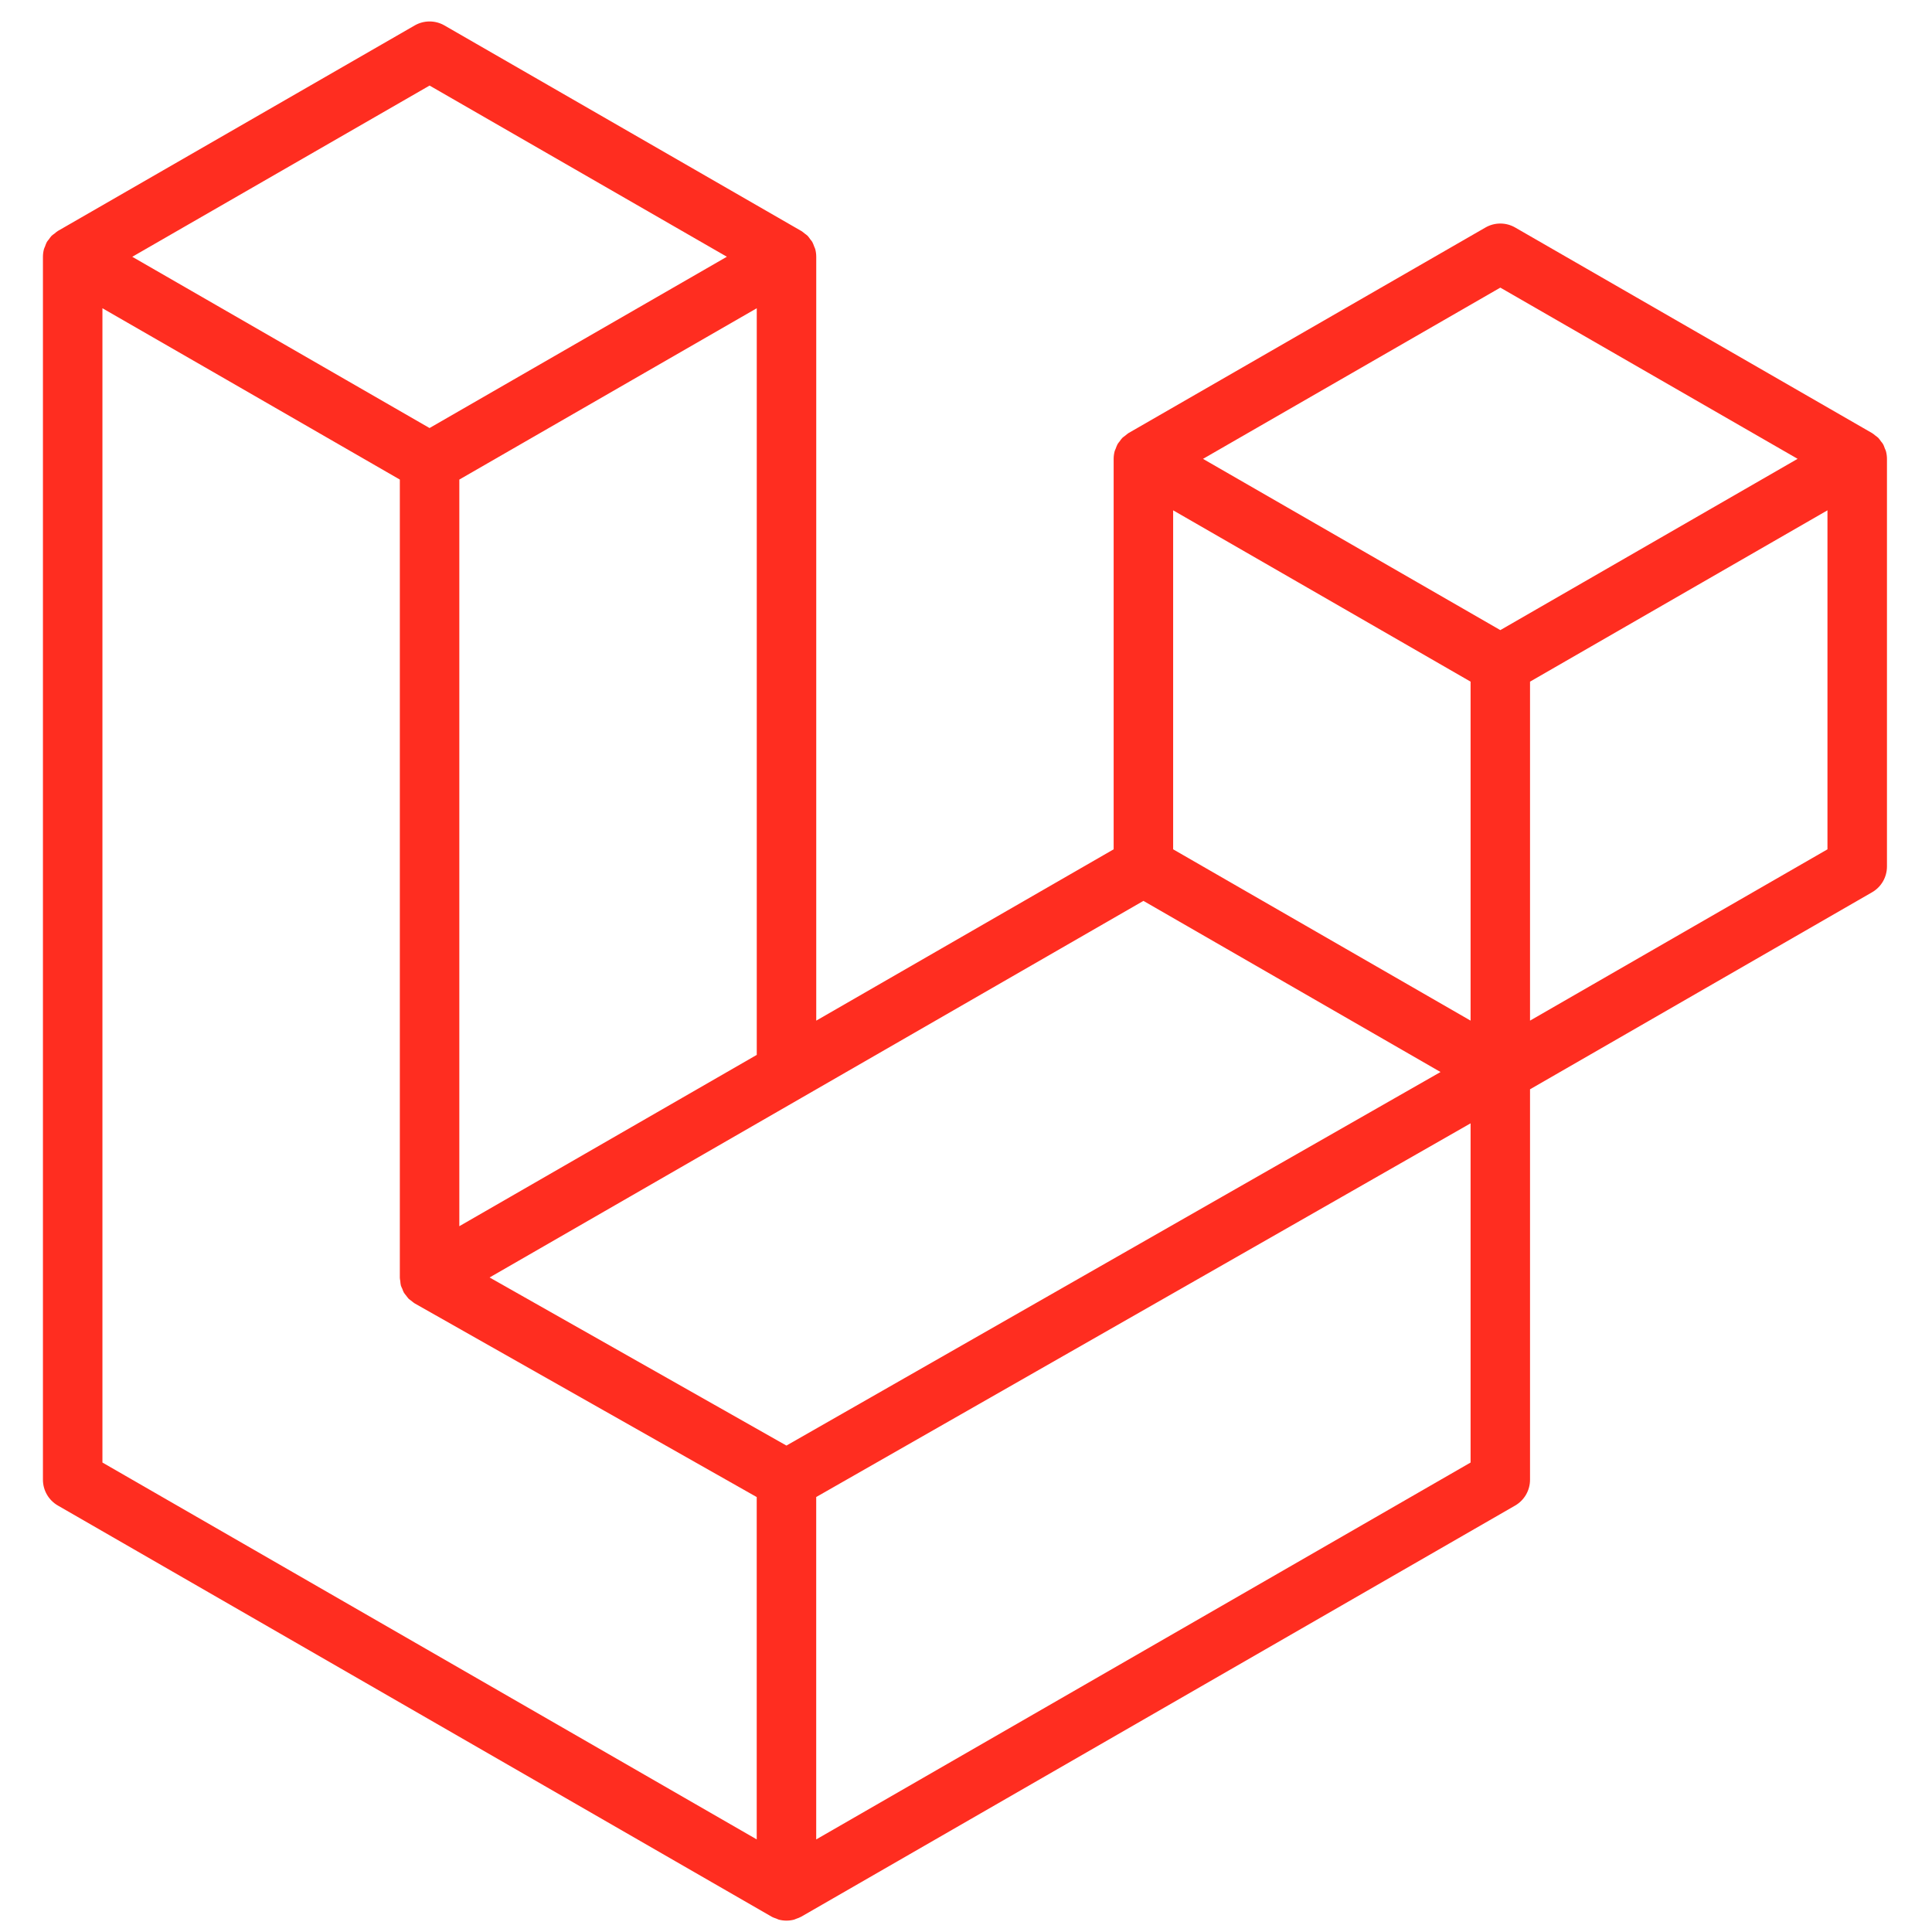
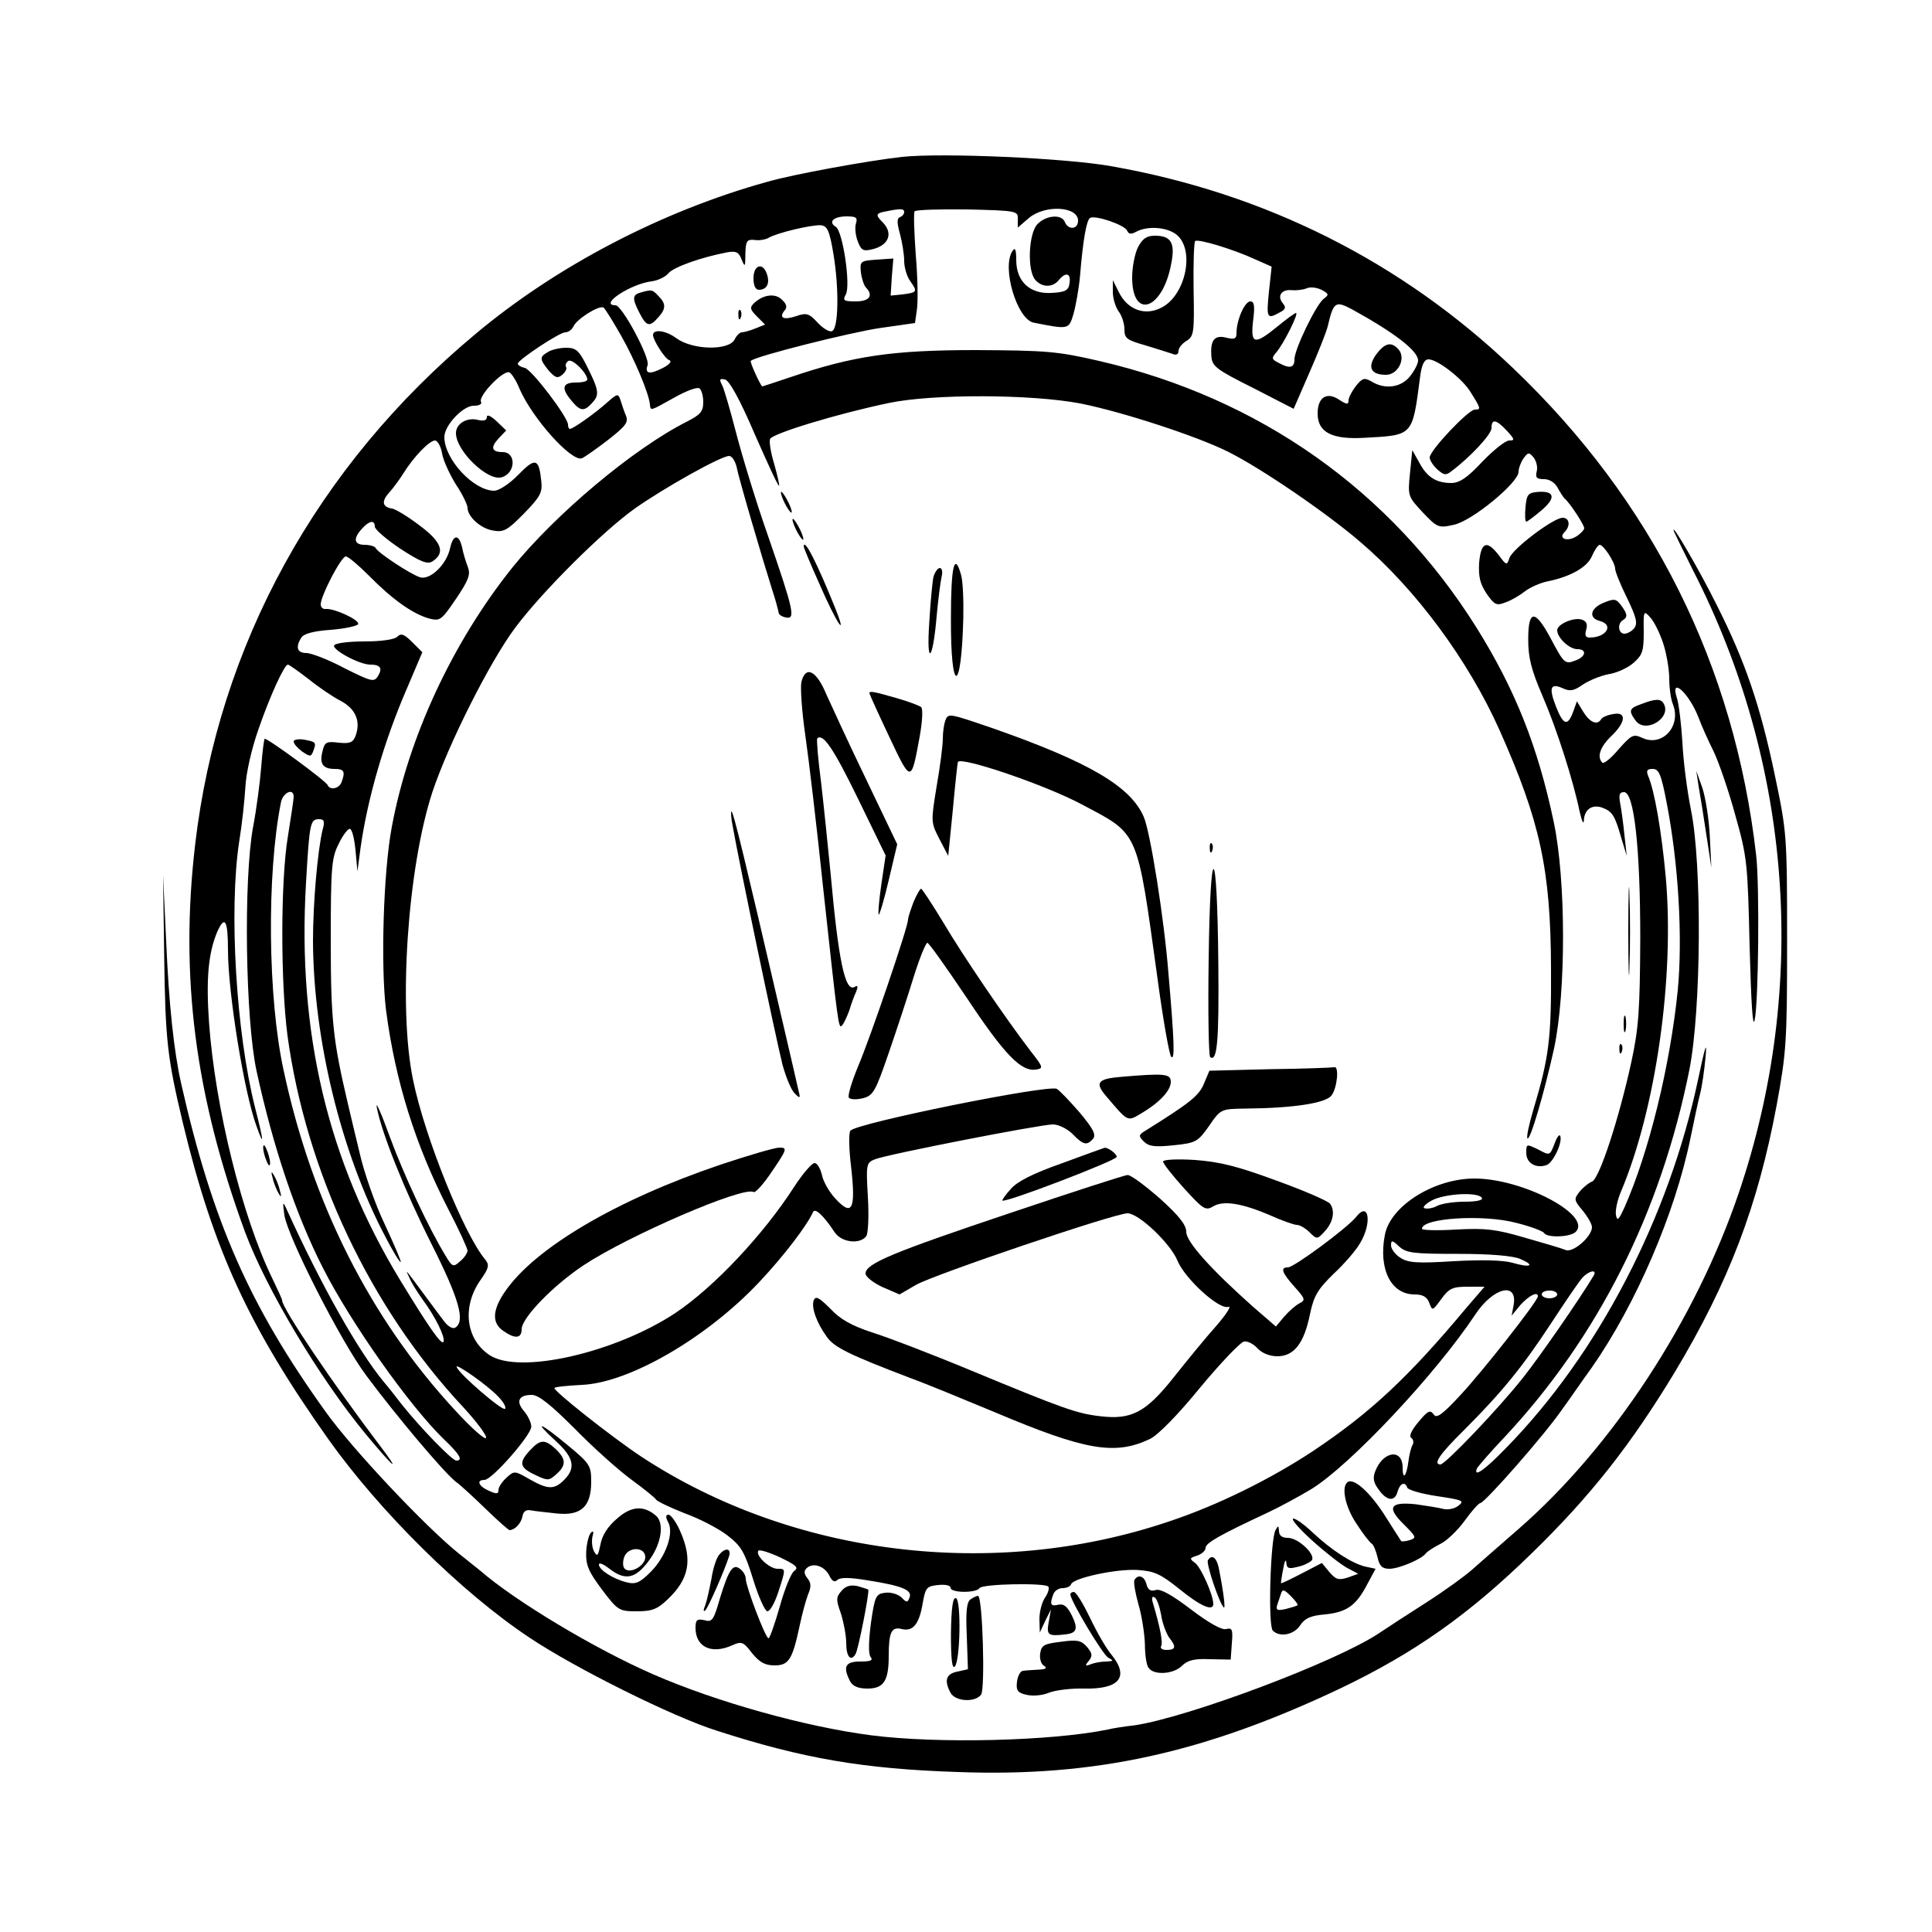
- <svg xmlns="http://www.w3.org/2000/svg" width="166" height="166" viewBox="0 0 166 166" fill="none">
-   <path fill-rule="evenodd" clip-rule="evenodd" d="M162.041 38.759C162.099 38.977 162.129 39.201 162.13 39.426V74.452C162.13 74.902 162.011 75.344 161.786 75.733C161.561 76.122 161.237 76.444 160.847 76.668L131.462 93.594V127.141C131.462 128.054 130.977 128.897 130.186 129.357L68.847 164.683C68.707 164.763 68.554 164.814 68.401 164.868C68.343 164.887 68.289 164.922 68.228 164.938C67.8 165.051 67.349 165.051 66.92 164.938C66.85 164.919 66.786 164.881 66.719 164.855C66.579 164.804 66.432 164.76 66.298 164.683L4.972 129.357C4.583 129.133 4.259 128.81 4.034 128.421C3.808 128.032 3.69 127.591 3.689 127.141L3.689 22.063C3.689 21.834 3.721 21.61 3.779 21.393C3.798 21.32 3.843 21.253 3.868 21.179C3.916 21.045 3.961 20.908 4.031 20.783C4.079 20.7 4.149 20.633 4.206 20.557C4.28 20.454 4.347 20.349 4.433 20.26C4.506 20.186 4.602 20.132 4.685 20.068C4.778 19.992 4.861 19.909 4.966 19.848L35.633 2.185C36.022 1.961 36.462 1.844 36.91 1.844C37.358 1.844 37.798 1.961 38.186 2.185L68.851 19.848H68.857C68.959 19.912 69.045 19.992 69.138 20.065C69.221 20.129 69.313 20.186 69.387 20.257C69.476 20.349 69.54 20.454 69.616 20.557C69.671 20.633 69.744 20.7 69.789 20.783C69.862 20.911 69.904 21.045 69.955 21.179C69.98 21.253 70.025 21.32 70.044 21.396C70.103 21.614 70.133 21.838 70.133 22.063V87.694L95.686 72.974V39.423C95.686 39.2 95.718 38.973 95.775 38.759C95.798 38.683 95.839 38.615 95.865 38.542C95.916 38.408 95.96 38.271 96.031 38.146C96.079 38.063 96.149 37.996 96.203 37.92C96.279 37.818 96.343 37.712 96.433 37.623C96.506 37.549 96.599 37.495 96.681 37.431C96.777 37.355 96.86 37.272 96.962 37.211L127.633 19.548C128.021 19.324 128.461 19.206 128.91 19.206C129.358 19.206 129.798 19.324 130.186 19.548L160.85 37.211C160.959 37.275 161.042 37.355 161.137 37.428C161.217 37.492 161.31 37.549 161.383 37.62C161.473 37.712 161.536 37.818 161.613 37.92C161.67 37.996 161.741 38.063 161.785 38.146C161.859 38.271 161.9 38.408 161.951 38.542C161.98 38.615 162.021 38.683 162.041 38.759ZM157.018 72.974V43.848L146.287 50.028L131.462 58.568V87.694L157.021 72.974H157.018ZM126.354 125.663V96.518L111.771 104.85L70.13 128.626V158.046L126.354 125.663ZM8.801 26.485V125.663L65.018 158.043V128.629L35.649 112L35.64 111.994L35.627 111.988C35.528 111.93 35.445 111.847 35.353 111.777C35.273 111.713 35.18 111.662 35.11 111.592L35.104 111.582C35.021 111.502 34.963 111.403 34.893 111.314C34.829 111.228 34.753 111.154 34.702 111.065L34.699 111.055C34.641 110.96 34.606 110.845 34.565 110.736C34.523 110.64 34.469 110.551 34.443 110.449C34.411 110.328 34.405 110.197 34.392 110.072C34.379 109.976 34.354 109.881 34.354 109.785V109.778V41.205L19.532 32.662L8.801 26.485ZM36.913 7.35L11.364 22.063L36.907 36.777L62.453 22.06L36.907 7.35H36.913ZM50.2 99.174L65.022 90.637V26.485L54.291 32.665L39.466 41.205V105.357L50.2 99.174ZM128.91 24.713L103.363 39.426L128.91 54.14L154.453 39.423L128.91 24.713ZM126.354 58.568L111.529 50.028L100.798 43.848V72.974L115.619 81.511L126.354 87.694V58.568ZM67.571 124.205L105.042 102.803L123.772 92.109L98.245 77.405L68.854 94.334L42.066 109.762L67.571 124.205Z" fill="#FF2D20" />
+ <svg xmlns="http://www.w3.org/2000/svg" version="1.0" width="500pt" height="500pt" viewBox="0 0 500 500" preserveAspectRatio="xMidYMid meet">
+   <g transform="translate(0,500) scale(0.1,-0.1)" fill="#000000" stroke="none">
+     <path d="M2335 4594 c-83 -9 -283 -45 -351 -65 -270 -75 -543 -217 -753 -393 -411 -342 -666 -807 -726 -1322 -40 -342 0 -650 129 -1002 55 -148 193 -379 313 -524 73 -88 93 -104 36 -29 -120 158 -253 355 -253 376 0 3 -12 29 -26 58 -77 158 -147 440 -163 660 -8 113 -2 180 21 235 20 45 28 30 28 -47 0 -110 42 -370 74 -456 20 -56 19 -41 -4 49 -49 194 -68 510 -41 688 7 42 14 106 16 141 2 37 16 99 34 150 30 87 67 167 76 167 3 0 27 -17 53 -37 26 -21 64 -47 84 -57 39 -21 52 -53 38 -91 -7 -17 -15 -20 -44 -17 -31 4 -36 1 -41 -21 -9 -33 0 -47 31 -47 25 0 28 -7 18 -34 -6 -17 -30 -22 -36 -8 -4 11 -159 124 -163 120 -2 -2 -6 -34 -9 -73 -3 -38 -12 -108 -21 -155 -25 -136 -20 -498 9 -632 43 -197 101 -370 171 -508 73 -144 225 -359 314 -445 41 -39 50 -55 32 -55 -11 0 -94 86 -141 145 -17 22 -38 49 -47 59 -66 80 -161 248 -251 446 -10 22 -11 21 -6 -15 9 -57 146 -327 212 -415 78 -105 201 -251 232 -275 14 -10 49 -43 79 -72 30 -29 57 -53 60 -53 14 1 29 17 33 35 2 14 10 19 23 16 11 -2 41 -5 67 -8 62 -6 88 18 88 82 0 42 -3 47 -61 95 -71 59 -92 67 -31 11 47 -43 53 -70 22 -101 -26 -26 -42 -25 -90 2 -38 22 -39 22 -59 4 -12 -11 -21 -25 -21 -32 0 -11 -5 -11 -25 -2 -27 12 -33 28 -11 28 19 0 121 116 121 138 0 9 -8 27 -18 39 -23 26 -15 43 19 43 18 0 49 -25 112 -88 48 -49 114 -108 147 -132 33 -24 61 -47 63 -51 2 -4 35 -20 73 -35 39 -14 89 -40 112 -58 35 -27 44 -42 66 -113 14 -46 31 -83 37 -83 7 0 19 22 28 49 20 62 20 61 -2 61 -21 0 -59 36 -49 47 4 3 29 -5 57 -18 41 -20 48 -26 35 -35 -8 -6 -25 -48 -37 -92 -13 -45 -26 -82 -29 -82 -8 0 -59 135 -59 154 0 8 -6 19 -14 25 -19 16 -30 -1 -53 -76 -16 -56 -20 -62 -40 -56 -19 4 -23 1 -23 -20 0 -50 42 -69 95 -45 24 11 29 9 51 -20 20 -24 33 -32 59 -32 37 0 46 16 65 105 6 28 15 62 21 78 9 20 8 31 -1 42 -9 11 -10 19 -3 26 16 16 46 7 59 -18 7 -15 14 -19 21 -12 7 7 32 7 79 -1 89 -14 115 -25 108 -44 -5 -14 -8 -14 -21 0 -9 8 -27 14 -42 12 -24 -3 -27 -8 -37 -78 -6 -47 -7 -80 -1 -88 7 -9 1 -12 -27 -12 -39 0 -45 -14 -26 -51 7 -13 21 -19 45 -19 42 0 55 20 55 84 0 62 7 77 34 70 29 -7 45 13 54 67 7 40 10 44 40 47 18 2 32 -1 32 -7 0 -14 67 -14 75 -1 7 11 168 14 178 4 3 -4 0 -16 -8 -28 -8 -11 -15 -36 -15 -56 l1 -35 14 30 15 30 -6 -33 c-6 -33 -2 -37 41 -32 32 3 36 14 19 49 -12 24 -21 31 -35 28 -20 -5 -23 1 -13 27 3 9 14 16 24 16 10 0 20 4 22 10 5 16 116 40 171 37 45 -3 60 -10 110 -50 54 -44 87 -58 87 -38 0 23 -32 95 -47 106 -15 11 -15 13 5 19 12 4 22 13 22 20 0 13 38 34 160 91 30 14 82 42 115 62 101 63 320 296 423 451 47 71 111 86 99 23 l-5 -26 23 28 c22 24 45 36 45 22 0 -12 -143 -194 -200 -255 -49 -53 -63 -62 -70 -50 -9 12 -15 9 -39 -20 -18 -21 -25 -37 -19 -41 6 -4 7 -12 4 -18 -4 -6 -9 -26 -11 -43 -5 -39 -15 -50 -15 -16 0 50 -51 43 -71 -10 -7 -17 -4 -30 9 -47 21 -30 42 -32 49 -5 6 21 19 27 25 10 2 -6 37 -16 77 -22 67 -10 72 -12 55 -25 -10 -8 -28 -11 -39 -8 -11 3 -43 8 -71 12 -67 7 -76 -8 -31 -52 32 -32 34 -35 15 -41 -11 -3 -21 -4 -22 -2 -1 1 -21 33 -44 69 -39 60 -81 97 -96 82 -15 -15 -3 -66 25 -107 16 -25 34 -48 39 -51 5 -3 11 -19 15 -35 5 -23 12 -30 31 -30 24 0 84 25 94 40 3 4 19 15 37 24 17 8 46 36 64 61 18 25 36 45 40 45 11 0 165 175 210 240 22 30 56 80 78 110 114 163 216 399 256 595 9 44 20 96 25 115 5 19 11 62 14 95 4 44 -1 28 -19 -57 -76 -360 -259 -712 -497 -955 -55 -57 -85 -78 -76 -54 2 5 34 42 72 82 242 259 404 581 478 950 31 156 33 534 4 674 -10 50 -20 128 -22 175 -3 47 -9 97 -14 113 -19 58 30 15 55 -48 8 -22 26 -62 40 -90 13 -27 39 -102 56 -165 31 -109 32 -126 37 -340 4 -146 8 -213 13 -190 10 44 13 347 4 426 -56 491 -268 917 -630 1262 -287 274 -640 452 -1040 522 -117 21 -437 35 -540 24z m5 -143 c0 -5 -5 -11 -11 -13 -8 -3 -8 -14 0 -43 6 -22 11 -54 11 -70 0 -17 7 -41 16 -53 19 -27 18 -29 -21 -34 l-30 -3 3 48 4 48 -44 -3 c-41 -3 -43 -4 -40 -33 2 -16 8 -34 13 -39 20 -21 9 -36 -26 -36 -31 0 -35 2 -26 18 13 24 -8 164 -26 175 -21 13 -5 27 28 27 25 0 29 -3 24 -19 -3 -10 -1 -31 5 -46 9 -23 14 -26 38 -20 42 10 54 41 27 69 -20 20 -19 24 8 29 39 8 47 7 47 -2z m294 -18 l0 -22 29 25 c42 35 127 30 127 -7 0 -23 -25 -25 -34 -4 -8 22 -50 18 -72 -6 -22 -25 -26 -118 -5 -143 17 -20 45 -21 61 -1 18 22 32 18 28 -7 -2 -19 -10 -24 -45 -26 -57 -4 -93 29 -93 85 0 28 -3 34 -10 23 -28 -43 12 -176 55 -185 91 -18 91 -18 103 22 6 21 14 65 17 98 8 97 17 145 26 151 13 8 90 -18 96 -33 4 -9 10 -10 23 -3 31 17 85 12 108 -10 45 -43 18 -158 -44 -187 -42 -21 -86 -4 -108 40 l-16 32 0 -31 c0 -16 7 -39 15 -50 8 -10 15 -31 15 -46 0 -24 6 -28 55 -42 30 -9 61 -19 70 -22 9 -4 15 -1 15 8 0 7 9 19 21 26 19 12 20 22 18 133 -1 66 1 122 4 125 6 7 99 -21 155 -47 l43 -19 -7 -65 c-7 -68 -5 -72 27 -54 16 8 18 13 9 24 -16 19 -3 37 23 34 12 -1 30 1 39 5 9 4 26 2 38 -4 19 -10 20 -13 6 -23 -20 -15 -76 -131 -76 -157 0 -22 -12 -25 -41 -9 -18 9 -19 12 -6 27 19 22 59 102 51 102 -3 0 -25 -16 -48 -35 -60 -49 -70 -46 -63 15 5 38 3 50 -7 50 -15 0 -36 -49 -36 -82 0 -15 -5 -17 -26 -12 -31 8 -42 -6 -39 -48 2 -26 12 -34 108 -82 l105 -54 40 92 c22 50 44 105 48 121 15 64 20 67 62 45 111 -61 172 -108 172 -133 0 -8 -9 -26 -21 -41 -23 -29 -65 -35 -100 -13 -18 10 -23 9 -40 -12 -10 -13 -19 -30 -19 -37 0 -12 -5 -11 -25 2 -32 21 -55 5 -55 -36 0 -49 37 -68 122 -63 126 7 123 4 143 156 4 33 11 47 22 47 23 0 88 -50 109 -85 27 -43 27 -45 11 -45 -17 0 -117 -106 -117 -124 0 -7 9 -21 20 -31 17 -15 22 -16 37 -4 48 36 103 95 103 111 0 25 12 23 40 -7 20 -22 21 -25 6 -25 -10 0 -41 -25 -70 -55 -38 -41 -59 -55 -80 -55 -39 0 -63 15 -83 53 l-18 32 -6 -60 c-6 -59 -5 -60 33 -101 38 -40 41 -41 81 -32 47 10 167 109 167 137 0 9 6 25 13 35 12 16 14 16 26 2 7 -9 11 -25 8 -36 -4 -16 0 -20 19 -20 14 0 28 -9 35 -22 7 -13 15 -25 18 -28 12 -9 51 -68 51 -77 0 -4 -9 -14 -20 -21 -24 -15 -48 -6 -31 11 16 16 13 37 -5 37 -24 0 -132 -82 -138 -105 -6 -19 -8 -18 -27 8 -31 40 -46 35 -51 -19 -2 -36 2 -54 19 -80 21 -30 26 -32 49 -23 15 5 37 18 51 29 13 10 38 21 56 25 61 12 105 37 117 66 7 16 16 29 20 29 10 0 40 -46 40 -62 0 -7 14 -42 31 -76 24 -50 28 -66 18 -78 -6 -8 -18 -14 -25 -14 -16 0 -19 26 -4 35 13 8 12 16 -5 39 -13 17 -18 17 -45 6 -34 -14 -40 -39 -10 -47 38 -10 17 -43 -26 -43 -11 0 -13 6 -9 20 4 14 1 22 -10 26 -20 8 -65 -11 -65 -27 0 -19 31 -49 52 -49 25 0 23 -19 -4 -29 -28 -11 -30 -9 -66 59 -40 74 -57 72 -57 -5 0 -47 8 -79 37 -146 37 -86 79 -217 96 -299 6 -25 10 -35 11 -24 1 29 21 43 47 34 27 -10 33 -20 50 -79 l14 -46 -6 54 c-3 30 -8 67 -11 82 -4 22 -2 29 10 29 26 0 42 -143 42 -380 -1 -184 -4 -230 -23 -318 -32 -147 -83 -303 -102 -310 -8 -3 -22 -14 -32 -26 -15 -19 -15 -22 8 -49 13 -16 24 -35 24 -43 0 -24 -49 -67 -68 -59 -9 4 -57 18 -106 32 -75 22 -102 25 -177 21 -49 -3 -89 -2 -89 2 0 28 160 38 245 15 36 -9 68 -21 71 -26 8 -13 68 -11 82 3 43 43 -137 138 -262 138 -105 0 -218 -71 -232 -146 -17 -89 16 -154 77 -154 21 0 32 -6 38 -22 8 -21 8 -21 31 10 20 28 30 32 68 32 l44 0 -49 -57 c-148 -177 -245 -268 -393 -367 -110 -73 -249 -142 -376 -184 -454 -153 -974 -88 -1364 168 -77 51 -231 173 -225 178 2 3 34 6 72 8 123 6 322 122 457 265 65 69 125 148 140 182 5 12 27 -8 56 -52 18 -27 66 -32 82 -10 5 8 7 54 4 102 -5 85 -4 88 19 97 33 13 428 90 460 90 14 0 37 -11 51 -25 28 -29 37 -30 53 -12 8 11 0 26 -35 68 -26 30 -52 57 -59 61 -21 12 -516 -88 -534 -108 -5 -5 -4 -49 2 -97 12 -108 2 -126 -41 -79 -16 17 -32 45 -35 62 -4 16 -12 30 -19 30 -7 0 -31 -28 -53 -62 -80 -124 -207 -259 -307 -326 -156 -103 -404 -160 -481 -109 -62 41 -72 126 -23 195 21 30 23 38 12 52 -55 65 -157 318 -187 465 -39 188 -14 550 50 745 42 126 149 338 214 425 70 94 227 250 310 309 75 53 223 136 244 136 7 0 15 -12 19 -27 6 -32 68 -242 92 -318 9 -27 16 -54 17 -60 0 -5 8 -11 19 -13 25 -5 21 16 -47 213 -31 88 -67 207 -82 265 -15 58 -31 113 -36 123 -8 15 -7 18 7 15 11 -2 38 -50 77 -141 33 -75 61 -136 63 -134 2 1 -4 26 -12 55 -9 29 -14 59 -11 66 6 14 173 65 307 93 114 24 368 23 495 -1 107 -21 304 -85 385 -126 84 -42 254 -158 341 -233 144 -123 279 -306 360 -487 105 -236 132 -360 133 -615 1 -184 -5 -231 -46 -368 -11 -37 -18 -70 -15 -73 7 -7 43 116 69 233 31 146 31 435 -1 586 -41 195 -100 343 -200 503 -222 354 -561 594 -977 690 -108 25 -137 27 -319 28 -215 0 -317 -15 -479 -70 -39 -13 -72 -24 -73 -24 -4 0 -33 63 -30 66 11 12 259 74 334 85 l91 13 5 35 c3 20 2 83 -3 141 -4 58 -6 108 -3 113 2 4 64 6 136 5 129 -3 132 -4 131 -25z m-477 -91 c15 -90 13 -194 -4 -199 -7 -3 -24 8 -37 22 -22 24 -29 26 -55 17 -33 -11 -46 -5 -31 14 8 8 6 17 -6 28 -17 18 -49 14 -73 -9 -11 -11 -10 -16 8 -34 l21 -21 -25 -10 c-15 -6 -30 -10 -35 -10 -5 0 -14 -8 -19 -19 -16 -29 -109 -27 -151 4 -27 20 -60 24 -60 8 0 -13 31 -62 42 -65 8 -3 0 -12 -18 -21 -33 -17 -46 -14 -38 8 7 18 -66 155 -83 155 -45 0 40 56 94 62 15 2 35 11 43 21 14 16 84 41 152 54 22 4 30 1 37 -18 9 -22 10 -20 10 14 1 34 4 38 24 36 12 -2 29 1 37 6 20 12 111 34 135 32 16 -2 22 -14 32 -75z m-550 -210 c36 -63 73 -152 75 -179 2 -17 0 -17 63 18 30 17 59 28 65 24 5 -3 10 -19 10 -35 0 -25 -7 -33 -42 -51 -139 -70 -341 -240 -453 -379 -154 -193 -268 -438 -311 -670 -22 -116 -29 -360 -15 -474 24 -184 76 -350 162 -517 27 -52 49 -100 49 -106 0 -5 -8 -18 -19 -27 -18 -16 -20 -16 -39 16 -42 69 -107 207 -144 308 -21 58 -36 92 -33 75 12 -66 73 -218 142 -355 71 -141 88 -200 61 -216 -6 -4 -19 3 -29 17 -10 13 -30 40 -44 59 -61 82 -57 78 -44 50 6 -14 22 -38 34 -55 31 -42 57 -94 53 -107 -4 -12 -37 35 -113 160 -187 308 -266 641 -243 1028 9 156 11 164 34 164 13 0 15 -6 9 -27 -13 -53 -25 -190 -25 -288 1 -254 73 -550 188 -767 19 -37 37 -66 39 -64 2 1 -17 45 -41 97 -25 52 -54 135 -65 184 -12 50 -26 108 -31 130 -38 162 -44 214 -44 420 0 188 2 215 20 250 10 22 24 40 29 40 6 0 12 -25 15 -55 l5 -55 8 60 c18 128 61 277 120 413 l40 94 -26 26 c-21 21 -29 24 -39 14 -7 -7 -41 -12 -84 -12 -40 0 -75 -4 -79 -10 -7 -11 65 -50 93 -50 26 0 33 -9 20 -30 -10 -16 -17 -14 -87 21 -41 22 -86 39 -98 39 -24 0 -29 15 -13 40 6 10 32 17 76 20 37 3 69 10 71 15 3 11 -62 41 -84 39 -7 -1 -13 4 -13 12 0 22 53 124 65 124 6 0 33 -23 60 -50 60 -61 111 -97 153 -110 31 -8 33 -7 72 50 33 49 38 63 31 82 -5 13 -12 35 -15 51 -8 35 -23 35 -31 -1 -9 -43 -52 -84 -78 -76 -25 8 -110 64 -115 76 -2 4 -15 8 -28 8 -28 0 -31 16 -7 42 19 21 33 23 33 5 0 -7 30 -33 66 -57 52 -34 70 -41 83 -33 34 22 25 50 -33 93 -30 23 -63 43 -72 44 -25 4 -27 19 -7 41 10 11 27 34 37 50 26 42 67 85 82 85 6 0 15 -15 18 -33 3 -19 20 -55 36 -81 17 -25 30 -53 30 -60 0 -23 34 -54 66 -59 27 -5 37 0 80 44 41 42 48 54 45 82 -6 61 -15 64 -59 19 -23 -24 -51 -42 -63 -42 -53 0 -129 81 -129 139 0 30 48 81 76 81 14 0 22 4 19 10 -9 14 59 85 74 76 6 -4 18 -23 25 -41 33 -77 135 -191 162 -181 7 3 37 24 67 47 46 36 54 46 47 63 -5 12 -11 30 -14 40 -6 18 -8 18 -34 -5 -31 -28 -89 -69 -97 -69 -3 0 -5 5 -5 11 0 19 -93 142 -112 147 -10 2 -18 7 -18 11 1 10 108 81 123 81 8 0 17 7 21 15 7 18 66 56 78 49 4 -3 24 -35 45 -72z m2697 -796 c9 -27 16 -69 16 -92 0 -24 4 -54 10 -68 21 -56 -28 -109 -79 -86 -24 11 -28 9 -62 -29 -19 -23 -38 -38 -42 -35 -15 15 -6 41 23 69 38 36 40 64 5 57 -14 -2 -28 -8 -31 -13 -10 -17 -29 -9 -46 18 l-17 28 -10 -28 c-14 -37 -25 -34 -44 14 -19 49 -15 62 17 48 19 -9 29 -7 52 9 16 11 46 23 66 27 21 3 50 16 65 29 24 21 27 31 27 81 -1 54 0 56 16 38 10 -10 25 -40 34 -67z m9 -412 c31 -158 42 -351 29 -487 -20 -197 -75 -420 -138 -562 -15 -33 -19 -36 -22 -19 -2 12 4 39 13 60 90 213 139 553 116 814 -11 119 -29 224 -46 263 -5 13 -2 17 12 17 16 0 22 -13 36 -86z m-3553 14 c0 -7 -7 -53 -15 -103 -19 -114 -19 -376 -1 -515 48 -352 214 -705 456 -963 34 -37 60 -72 58 -78 -2 -7 -39 26 -81 72 -220 238 -370 537 -443 879 -41 187 -44 507 -7 693 5 26 33 39 33 15z m3075 -1038 c4 -6 -13 -10 -45 -10 -28 0 -60 -5 -71 -11 -11 -6 -25 -8 -32 -6 -7 2 2 11 18 20 33 18 120 23 130 7z m-61 -145 c84 0 141 -5 160 -13 40 -17 28 -24 -20 -10 -25 7 -80 8 -153 4 -94 -6 -117 -4 -137 9 -13 8 -24 23 -24 32 0 14 3 14 21 -3 19 -17 37 -19 153 -19z m350 -57 c-38 -63 -137 -206 -182 -263 -64 -81 -202 -225 -214 -225 -20 0 -3 26 60 88 98 98 152 164 226 277 36 55 72 108 81 118 17 19 40 23 29 5z m-94 -48 c0 -5 -9 -10 -20 -10 -11 0 -20 5 -20 10 0 6 9 10 20 10 11 0 20 -4 20 -10z m-2741 -264 c14 -14 22 -29 18 -32 -6 -7 -119 90 -125 108 -6 13 80 -47 107 -76z" />
+     <path d="M2945 4360 c-8 -16 -15 -51 -15 -78 0 -111 79 -84 101 35 11 54 0 73 -42 73 -21 0 -32 -7 -44 -30z" />
+     <path d="M3561 4082 c-23 -33 -13 -52 26 -52 31 0 52 42 33 65 -19 22 -36 18 -59 -13z" />
+     <path d="M2021 3725 c0 -5 6 -21 14 -35 8 -14 14 -20 14 -15 0 6 -6 21 -14 35 -8 14 -14 21 -14 15z" />
+     <path d="M3948 3688 c-2 -21 -1 -38 2 -38 3 0 20 13 39 29 38 32 35 51 -8 48 -26 -2 -30 -6 -33 -39z" />
+     <path d="M2051 3655 c0 -5 6 -21 14 -35 8 -14 14 -20 14 -15 0 6 -6 21 -14 35 -8 14 -14 21 -14 15z" />
+     <path d="M2080 3585 c0 -2 18 -46 41 -97 43 -99 74 -146 41 -63 -47 117 -82 186 -82 160z" />
+     <path d="M2461 3401 c-1 -200 27 -200 32 -1 1 47 -1 97 -6 113 -17 60 -26 21 -26 -112z" />
+     <path d="M2416 3508 c-3 -13 -8 -66 -11 -118 -8 -116 9 -103 19 15 4 44 10 90 13 103 3 12 1 22 -5 22 -5 0 -12 -10 -16 -22z" />
+     <path d="M2074 3235 c-3 -13 1 -75 10 -137 9 -62 30 -239 46 -393 39 -358 40 -369 49 -359 5 5 13 23 19 39 5 17 13 39 18 49 5 13 4 17 -4 12 -25 -15 -42 68 -62 289 -7 72 -18 179 -25 240 -8 60 -12 111 -10 114 15 14 42 -26 105 -155 l72 -148 -11 -74 c-6 -41 -9 -77 -7 -79 2 -2 14 38 26 89 l22 93 -79 165 c-44 91 -90 191 -104 222 -26 63 -54 77 -65 33z" />
+     <path d="M2250 3206 c0 -2 23 -53 51 -112 57 -121 57 -121 79 -1 7 39 9 72 4 77 -5 4 -34 15 -66 24 -59 17 -68 18 -68 12z" />
+     <path d="M2446 3134 c-3 -9 -6 -29 -6 -46 0 -17 -7 -72 -16 -123 -15 -92 -15 -93 7 -136 l23 -44 12 120 c6 66 12 121 13 123 7 15 226 -59 321 -110 149 -79 142 -62 196 -453 14 -104 30 -194 35 -200 10 -10 8 41 -7 215 -11 141 -47 367 -64 406 -34 79 -142 142 -390 229 -117 40 -116 40 -124 19z" />
+     <path d="M1896 2863 c18 -102 110 -541 129 -618 9 -33 23 -67 32 -75 14 -14 15 -13 9 10 -3 14 -26 113 -51 220 -85 366 -117 500 -122 500 -2 0 -1 -17 3 -37z" />
+     <path d="M3131 2804 c0 -11 3 -14 6 -6 3 7 2 16 -1 19 -3 4 -6 -2 -5 -13z" />
+     <path d="M4214 2590 c0 -102 2 -143 3 -92 2 50 2 134 0 185 -1 50 -3 9 -3 -93z" />
+     <path d="M3128 2517 c-2 -137 0 -251 4 -253 18 -12 23 39 21 243 -3 320 -21 327 -25 10z" />
+     <path d="M2364 2665 c-7 -19 -14 -39 -14 -45 0 -19 -97 -304 -129 -379 -17 -41 -28 -78 -24 -82 5 -5 21 -5 37 -1 26 7 32 18 66 117 21 61 50 149 65 198 15 48 31 87 35 87 4 0 50 -65 103 -144 97 -146 140 -190 178 -184 20 3 19 6 -14 48 -65 85 -174 245 -226 333 -29 48 -55 87 -57 87 -3 0 -12 -16 -20 -35z" />
+     <path d="M4202 2350 c0 -19 2 -27 5 -17 2 9 2 25 0 35 -3 9 -5 1 -5 -18z" />
+     <path d="M4191 2284 c0 -11 3 -14 6 -6 3 7 2 16 -1 19 -3 4 -6 -2 -5 -13z" />
+     <path d="M3288 2233 l-158 -4 -14 -33 c-13 -32 -36 -50 -153 -123 -16 -10 -17 -13 -3 -27 13 -13 28 -15 77 -10 58 6 63 9 92 50 30 44 31 44 93 45 125 1 209 14 224 34 15 20 20 77 7 73 -5 -1 -79 -4 -165 -5z" />
+     <path d="M2900 2213 c-59 -5 -67 -15 -38 -49 57 -67 55 -67 89 -47 48 28 79 60 79 83 0 21 -14 23 -130 13z" />
+     <path d="M4023 2040 c-12 -31 -12 -31 -42 -15 -31 15 -31 15 -31 -9 0 -26 25 -41 53 -31 17 7 41 58 35 75 -2 6 -9 -3 -15 -20z" />
+     <path d="M1865 1986 c-269 -91 -482 -216 -559 -330 -32 -47 -33 -80 -4 -100 31 -22 48 -20 48 4 0 29 81 113 161 166 115 76 413 205 439 189 5 -3 27 22 49 55 38 56 39 60 18 60 -12 0 -80 -20 -152 -44z" />
+     <path d="M2747 1989 c-74 -26 -115 -47 -131 -66 -14 -15 -23 -29 -22 -30 7 -7 296 104 296 113 0 9 -26 27 -33 23 -1 0 -50 -18 -110 -40z" />
+     <path d="M3010 1994 c0 -5 24 -36 54 -69 50 -55 56 -59 76 -47 26 16 75 8 149 -24 29 -13 60 -24 67 -24 8 0 23 -9 33 -19 19 -19 20 -19 40 3 21 23 27 52 13 71 -4 6 -65 33 -137 59 -103 38 -147 49 -212 54 -47 3 -83 1 -83 -4z" />
+     <path d="M2615 1861 c-304 -102 -375 -131 -375 -157 0 -8 20 -24 44 -35 l44 -19 43 25 c48 27 514 185 547 185 29 0 111 -78 129 -122 19 -47 109 -129 132 -120 9 3 -5 -19 -31 -49 -26 -29 -76 -90 -110 -133 -73 -92 -110 -111 -192 -101 -60 7 -96 20 -335 119 -101 42 -216 86 -255 98 -51 17 -81 33 -107 61 -29 29 -38 34 -43 22 -7 -18 7 -58 34 -95 19 -27 58 -46 215 -106 39 -14 138 -55 220 -89 234 -99 311 -112 401 -69 21 10 72 62 130 133 53 64 104 117 113 119 10 2 25 -6 36 -18 11 -12 31 -20 51 -20 43 0 69 34 84 108 10 48 20 65 61 105 28 26 59 62 69 80 31 51 23 110 -10 68 -22 -28 -161 -131 -177 -131 -20 0 -16 -13 17 -50 28 -31 29 -35 13 -43 -10 -5 -28 -21 -40 -35 l-21 -25 -59 51 c-109 97 -173 168 -173 194 0 18 -19 42 -69 87 -38 33 -75 61 -83 60 -7 0 -143 -44 -303 -98z" />
+     <path d="M1950 4280 c0 -19 5 -30 14 -30 20 0 29 16 21 40 -10 32 -35 25 -35 -10z" />
+     <path d="M1658 4243 c-22 -6 -22 -16 -3 -53 18 -35 26 -37 48 -12 21 23 21 36 1 56 -16 17 -17 17 -46 9z" />
+     <path d="M1911 4184 c0 -11 3 -14 6 -6 3 7 2 16 -1 19 -3 4 -6 -2 -5 -13z" />
+     <path d="M1418 4089 c-22 -13 -22 -18 2 -48 17 -19 23 -21 35 -11 8 7 13 16 10 20 -3 5 0 12 6 16 11 6 48 -31 49 -48 0 -5 -13 -8 -30 -8 -35 0 -38 -15 -11 -47 23 -28 33 -29 55 -4 18 20 16 32 -18 99 -18 35 -26 42 -51 42 -16 0 -38 -5 -47 -11z" />
+     <path d="M1260 3921 c0 -9 -8 -11 -22 -8 -29 8 -58 -9 -58 -34 0 -46 83 -126 119 -114 36 11 37 65 2 65 -29 0 -32 12 -11 35 l20 21 -25 24 c-15 14 -25 18 -25 11z" />
+     <path d="M4248 3178 c-32 -11 -34 -17 -15 -43 26 -35 95 8 72 45 -7 12 -21 12 -57 -2z" />
+     <path d="M4332 3625 c2 -5 24 -50 49 -100 257 -501 300 -1079 119 -1612 -112 -330 -327 -658 -570 -870 -47 -41 -101 -88 -120 -105 -19 -17 -73 -56 -120 -86 -47 -30 -101 -65 -120 -78 -112 -75 -494 -218 -633 -239 -27 -3 -59 -8 -70 -11 -147 -30 -440 -37 -612 -15 -170 22 -400 86 -565 158 -151 66 -356 189 -447 268 -6 5 -31 25 -55 44 -84 67 -275 269 -345 367 -197 274 -293 492 -374 849 -19 84 -32 206 -39 370 l-8 170 3 -215 c3 -211 8 -258 48 -425 79 -329 171 -529 377 -820 133 -187 344 -396 520 -513 118 -79 371 -205 485 -241 223 -72 379 -99 625 -107 353 -13 636 49 990 217 192 92 332 191 494 349 153 149 256 280 371 470 139 232 214 428 263 690 25 136 27 163 27 425 0 276 -1 282 -32 430 -38 181 -77 294 -149 437 -46 93 -122 223 -112 193z" />
+     <path d="M760 3081 c0 -6 10 -17 22 -26 21 -14 23 -14 29 2 8 22 7 23 -25 29 -14 2 -26 0 -26 -5z" />
+     <path d="M4396 2965 c4 -22 13 -78 20 -125 l13 -85 -4 80 c-2 44 -11 100 -19 125 l-16 45 6 -40z" />
+     <path d="M681 2030 c0 -8 4 -24 9 -35 5 -13 9 -14 9 -5 0 8 -4 24 -9 35 -5 13 -9 14 -9 5z" />
+     <path d="M706 1950 c3 -14 11 -32 16 -40 6 -10 7 -7 2 10 -3 14 -11 32 -16 40 -6 10 -7 7 -2 -10z" />
+     <path d="M1372 1247 c-30 -32 -28 -45 13 -64 33 -16 36 -15 55 2 26 23 25 39 -2 65 -28 26 -40 25 -66 -3z" />
+     <path d="M1597 1070 c-24 -20 -39 -44 -43 -67 -6 -29 -8 -33 -16 -19 -6 10 -7 27 -5 38 4 14 3 18 -4 11 -5 -5 -11 -28 -12 -50 -1 -34 6 -50 41 -97 41 -54 44 -56 90 -56 39 0 53 5 80 31 56 53 65 103 32 177 -10 23 -24 42 -30 42 -7 0 -8 -6 -1 -19 16 -28 -6 -90 -45 -129 -28 -28 -39 -33 -62 -27 -34 8 -72 32 -72 46 0 6 12 1 26 -10 42 -33 69 -27 104 21 32 43 40 97 17 116 -32 27 -64 24 -100 -8z m73 -100 c0 -22 -39 -44 -53 -30 -5 4 -6 17 -2 29 9 29 55 29 55 1z" />
+     <path d="M3395 1014 c33 -30 74 -62 90 -71 l30 -16 -28 -10 c-23 -7 -30 -5 -47 15 l-19 23 -52 -27 c-29 -15 -53 -27 -54 -25 0 1 2 18 6 37 3 19 7 27 8 16 1 -15 6 -17 29 -11 15 3 31 11 36 16 14 13 -33 59 -61 59 -15 0 -23 6 -23 18 -1 14 -2 15 -9 2 -13 -23 -20 -247 -7 -260 18 -18 55 -11 71 14 12 18 27 25 65 28 56 6 80 23 109 79 l21 39 -28 6 c-35 9 -87 43 -135 88 -21 20 -43 36 -50 36 -7 -1 15 -26 48 -56z m-37 -168 c-1 -2 -15 -6 -30 -10 -22 -5 -26 -3 -23 9 3 8 7 22 10 30 4 13 8 12 26 -6 11 -11 19 -22 17 -23z" />
+     <path d="M1861 976 c-7 -8 -16 -36 -20 -63 -5 -26 -12 -57 -16 -68 -5 -11 -5 -17 0 -13 8 7 51 106 62 141 6 20 -10 23 -26 3z" />
+     <path d="M3126 962 c-5 -9 30 -112 41 -122 5 -5 0 37 -13 103 -6 27 -18 35 -28 19z" />
+     <path d="M2936 911 c-3 -5 2 -33 10 -62 9 -30 16 -76 17 -104 0 -27 4 -56 10 -62 14 -19 64 -16 86 6 14 14 32 19 72 17 l54 -1 3 42 c3 36 1 41 -15 37 -11 -3 -45 16 -91 51 -50 38 -79 54 -91 50 -13 -4 -20 0 -24 15 -5 21 -22 27 -31 11z m69 -90 c3 -22 13 -47 20 -58 20 -25 18 -33 -6 -33 -11 0 -17 4 -14 10 5 8 -2 47 -22 114 -3 11 -1 16 5 12 6 -3 13 -24 17 -45z" />
+     <path d="M2178 883 c-14 -16 -15 -22 -2 -58 7 -22 14 -57 14 -77 0 -36 12 -49 24 -29 7 10 37 163 33 167 -1 1 -13 5 -27 9 -18 4 -31 1 -42 -12z" />
+     <path d="M2770 874 c0 -16 83 -155 98 -164 15 -8 14 -9 -5 -10 -12 0 -30 -3 -40 -7 -15 -6 -16 -4 -5 9 10 13 9 19 -5 36 -15 17 -26 19 -68 13 -43 -5 -50 -9 -53 -30 -2 -13 2 -28 10 -32 9 -6 5 -9 -14 -10 -16 -1 -34 -2 -40 -3 -7 0 -14 -13 -16 -28 -3 -23 2 -29 24 -34 16 -4 41 -2 58 5 17 7 59 12 92 11 91 -2 117 30 71 87 -13 15 -38 58 -56 96 -18 37 -36 67 -42 67 -5 0 -9 -3 -9 -6z" />
+     <path d="M2461 772 c0 -66 3 -92 10 -85 14 14 17 172 3 177 -8 3 -12 -24 -13 -92z" />
+     <path d="M2512 861 c-10 -6 -13 -31 -10 -94 l3 -87 -27 -6 c-30 -6 -35 -23 -18 -55 12 -22 62 -26 79 -5 11 14 4 256 -8 256 -3 0 -12 -4 -19 -9z" />
+   </g>
</svg>
